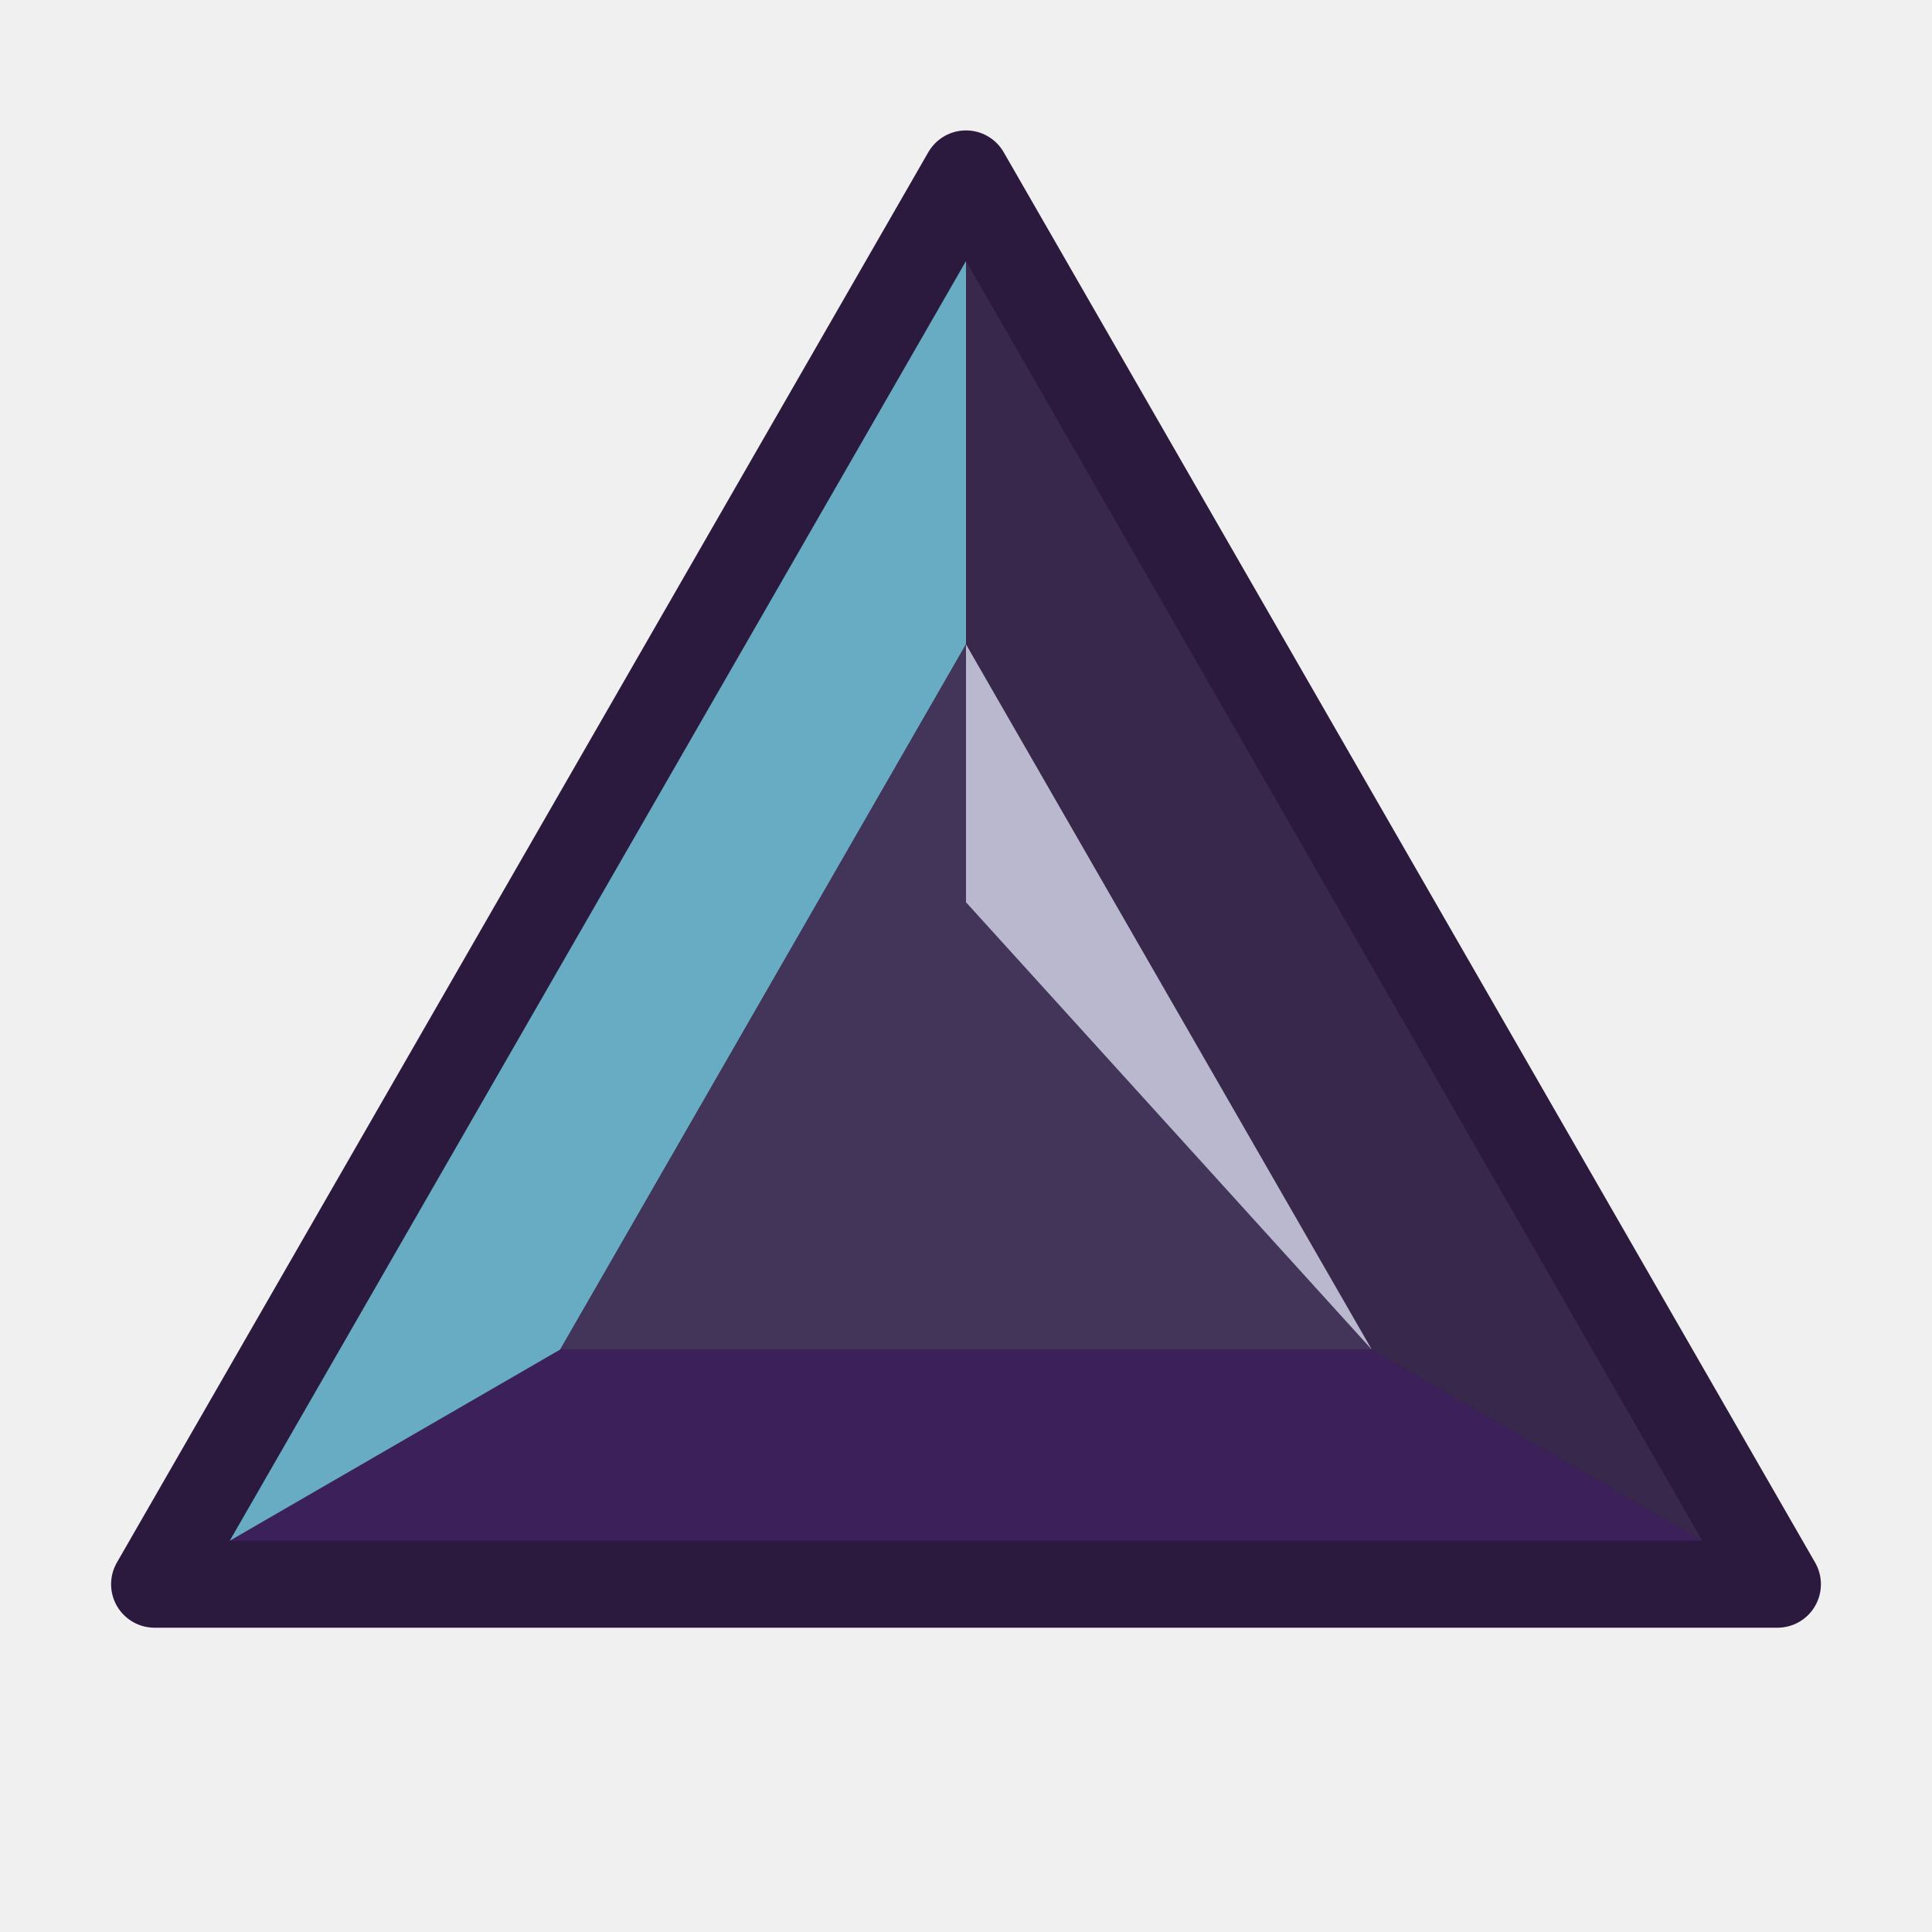
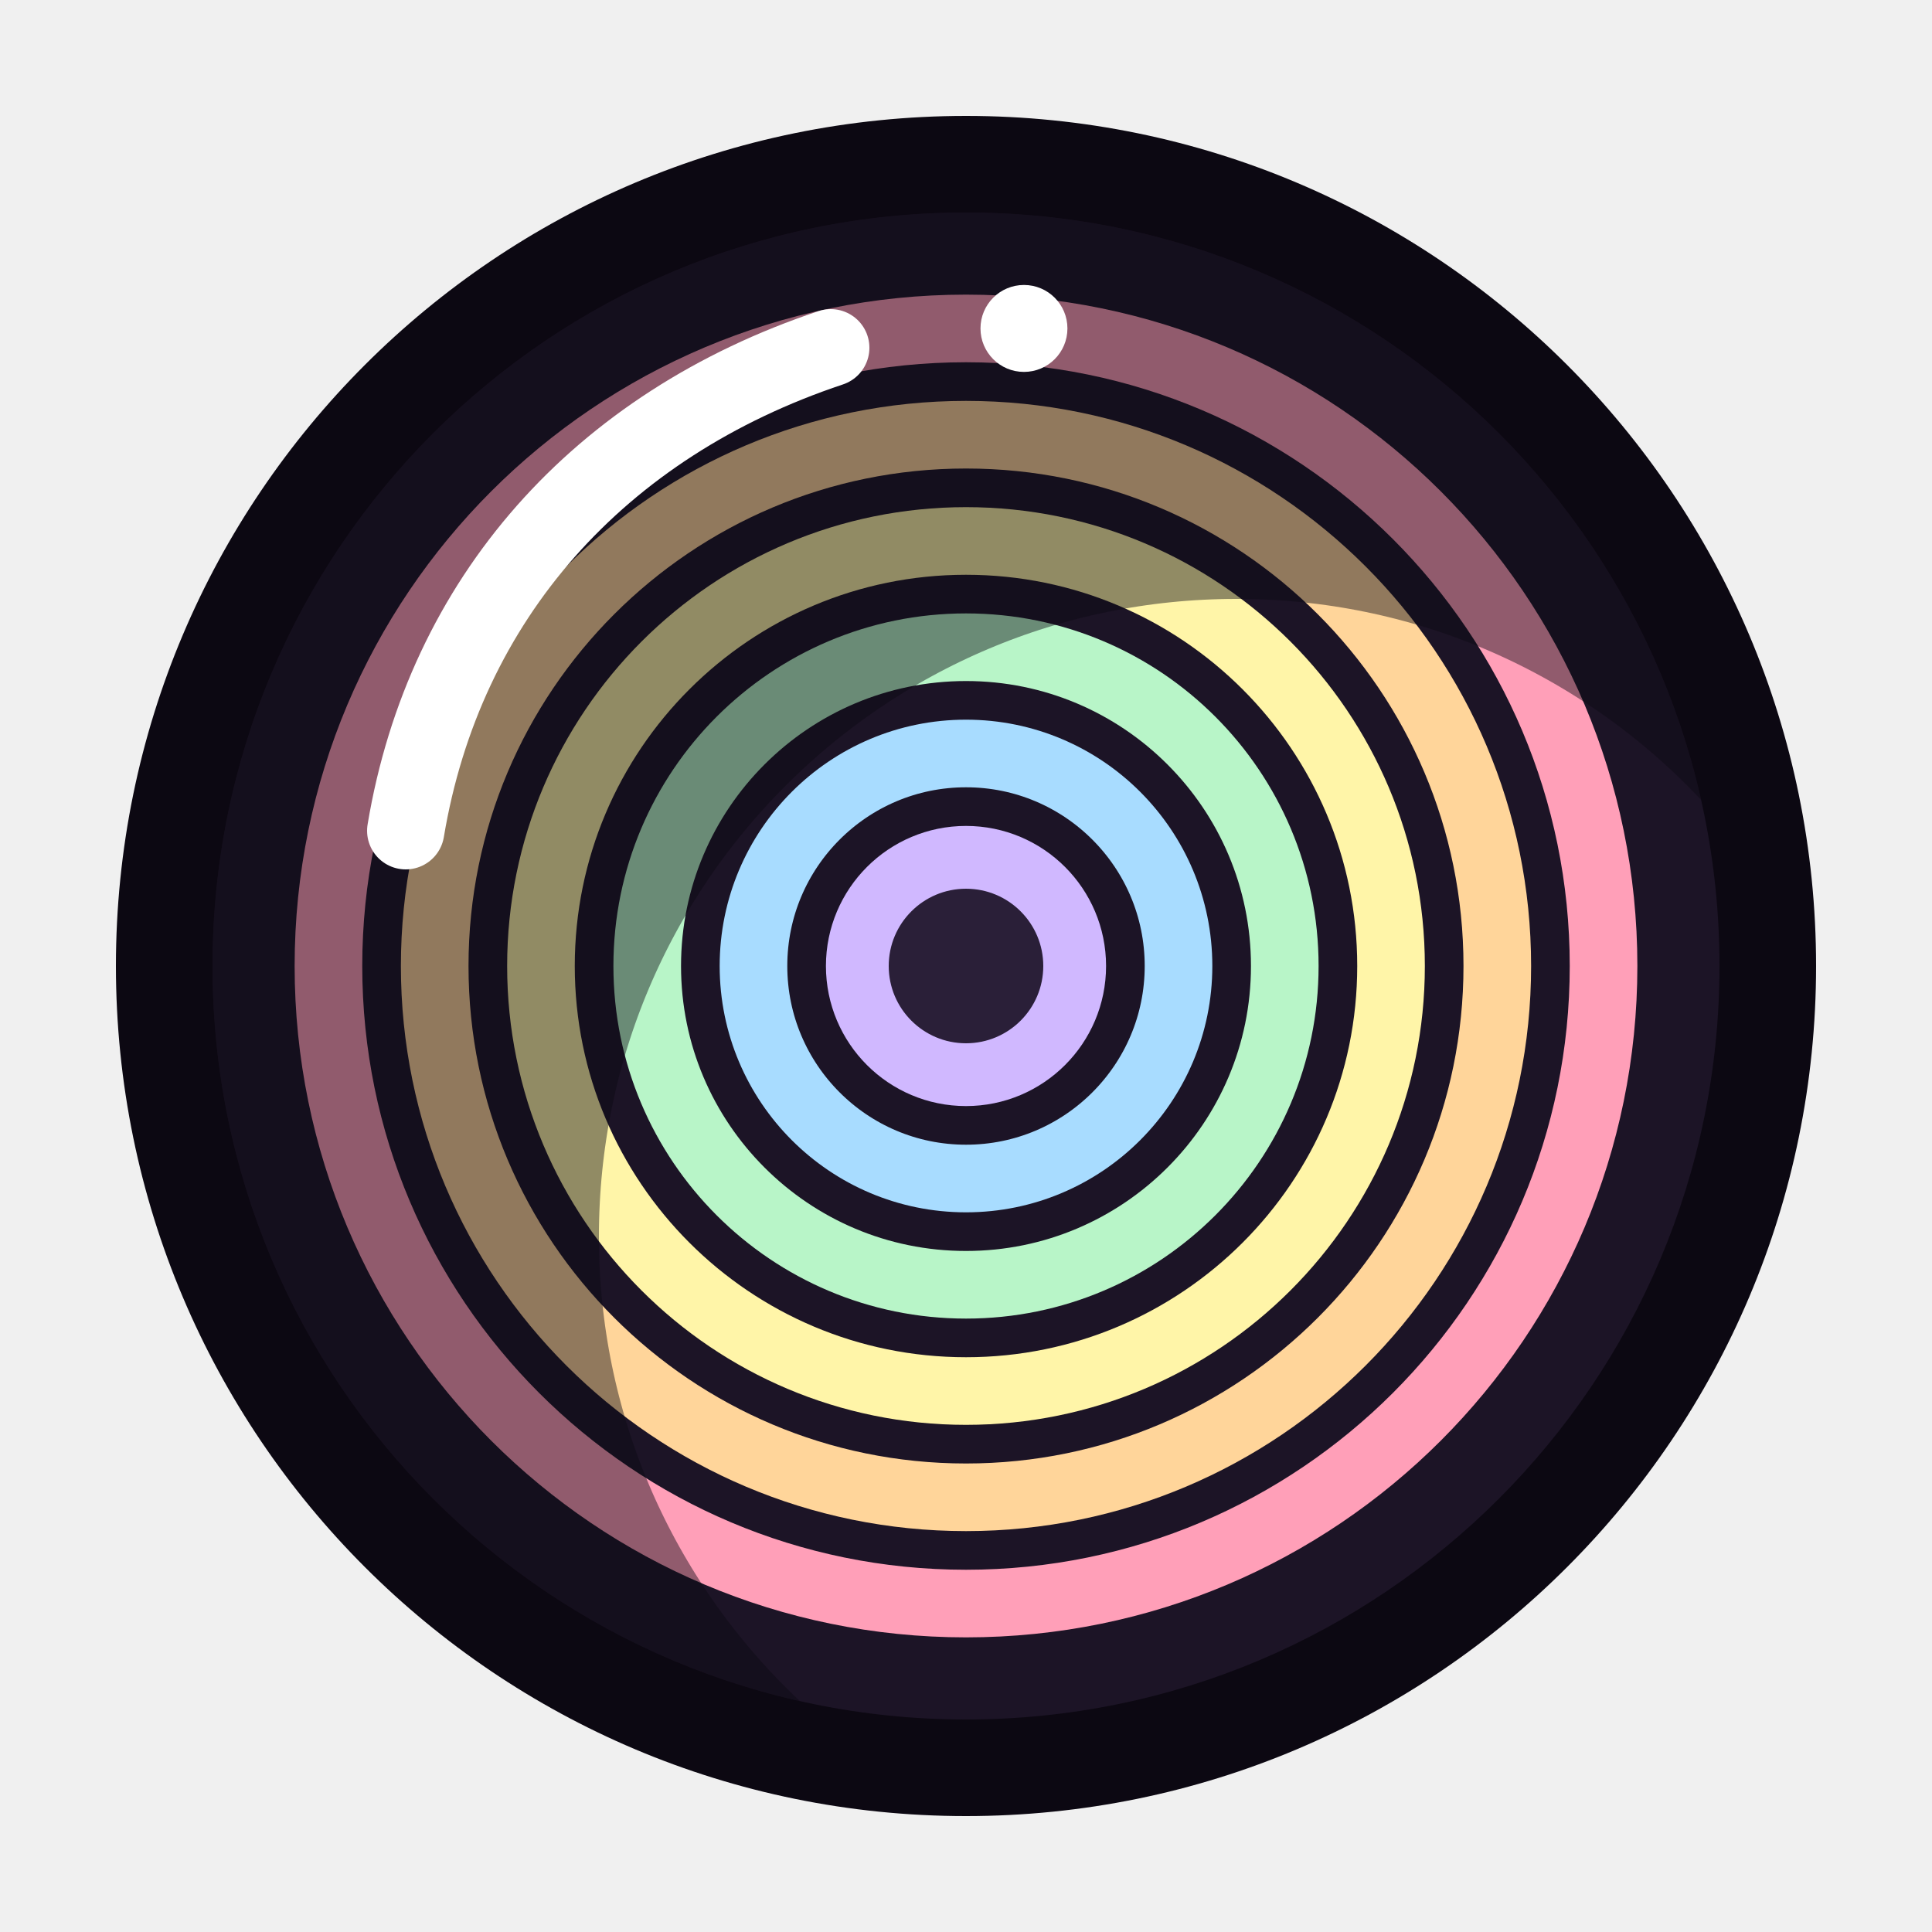
<svg xmlns="http://www.w3.org/2000/svg" viewBox="0 0 200 200" width="200" height="200">
-   <polygon points="100.0,18.0 184.0,164.0 16.0,164.0" fill="#2b1c3a" />
-   <polygon points="100.0,18.0 184.0,164.0 142.0,139.7 100.0,66.7" fill="#38284b" />
-   <polygon points="184.0,164.0 16.0,164.0 58.0,139.7 142.0,139.7" fill="#3c2059" />
-   <polygon points="16.0,164.0 100.0,18.0 100.0,66.7 58.0,139.7" fill="#67acc3" />
-   <polygon points="100.0,66.7 142.0,139.7 58.0,139.7" fill="#43355a" />
-   <polygon points="100.0,66.7 142.0,139.7 100.0,93.4" fill="#c7c7db" opacity="0.9" />
-   <polygon points="100.0,18.0 184.0,164.0 16.0,164.0" fill="none" stroke="#2b193e" stroke-width="9" stroke-linejoin="round" />
+   <svg viewBox="0 0 200 200" width="200" height="200">
+     <defs>
+       <clipPath id="c">
+         <circle cx="100" cy="100" r="78" />
+       </clipPath>
+     </defs>
+     <circle cx="100" cy="100" r="88" fill="#0c0812" />
+     <circle cx="100" cy="100" r="78" fill="#1c1426" />
+     <g clip-path="url(#c)">
+       <circle cx="100" cy="100" r="66" fill="none" stroke="#ff9fb8" stroke-width="7" />
+       <circle cx="100" cy="100" r="55" fill="none" stroke="#ffd59a" stroke-width="7" />
+       <circle cx="100" cy="100" r="44" fill="none" stroke="#fff5a8" stroke-width="7" />
+       <circle cx="100" cy="100" r="33" fill="none" stroke="#b8f5c8" stroke-width="7" />
+       <circle cx="100" cy="100" r="22" fill="none" stroke="#a8dcff" stroke-width="7" />
+       <circle cx="100" cy="100" r="11" fill="none" stroke="#d0b8ff" stroke-width="7" />
+       <circle cx="100" cy="100" r="8" fill="#2a1f38" />
+       <circle cx="128" cy="128" r="96" fill="none" stroke="#0c0812" stroke-width="60" opacity=".45" />
+     </g>
+     <path d="M42,86 C46,62 62,44 86,36" stroke="#ffffff" stroke-width="8" fill="none" stroke-linecap="round" />
+     <circle cx="106" cy="34" r="4.5" fill="#fff" />
+   </svg>
</svg>
